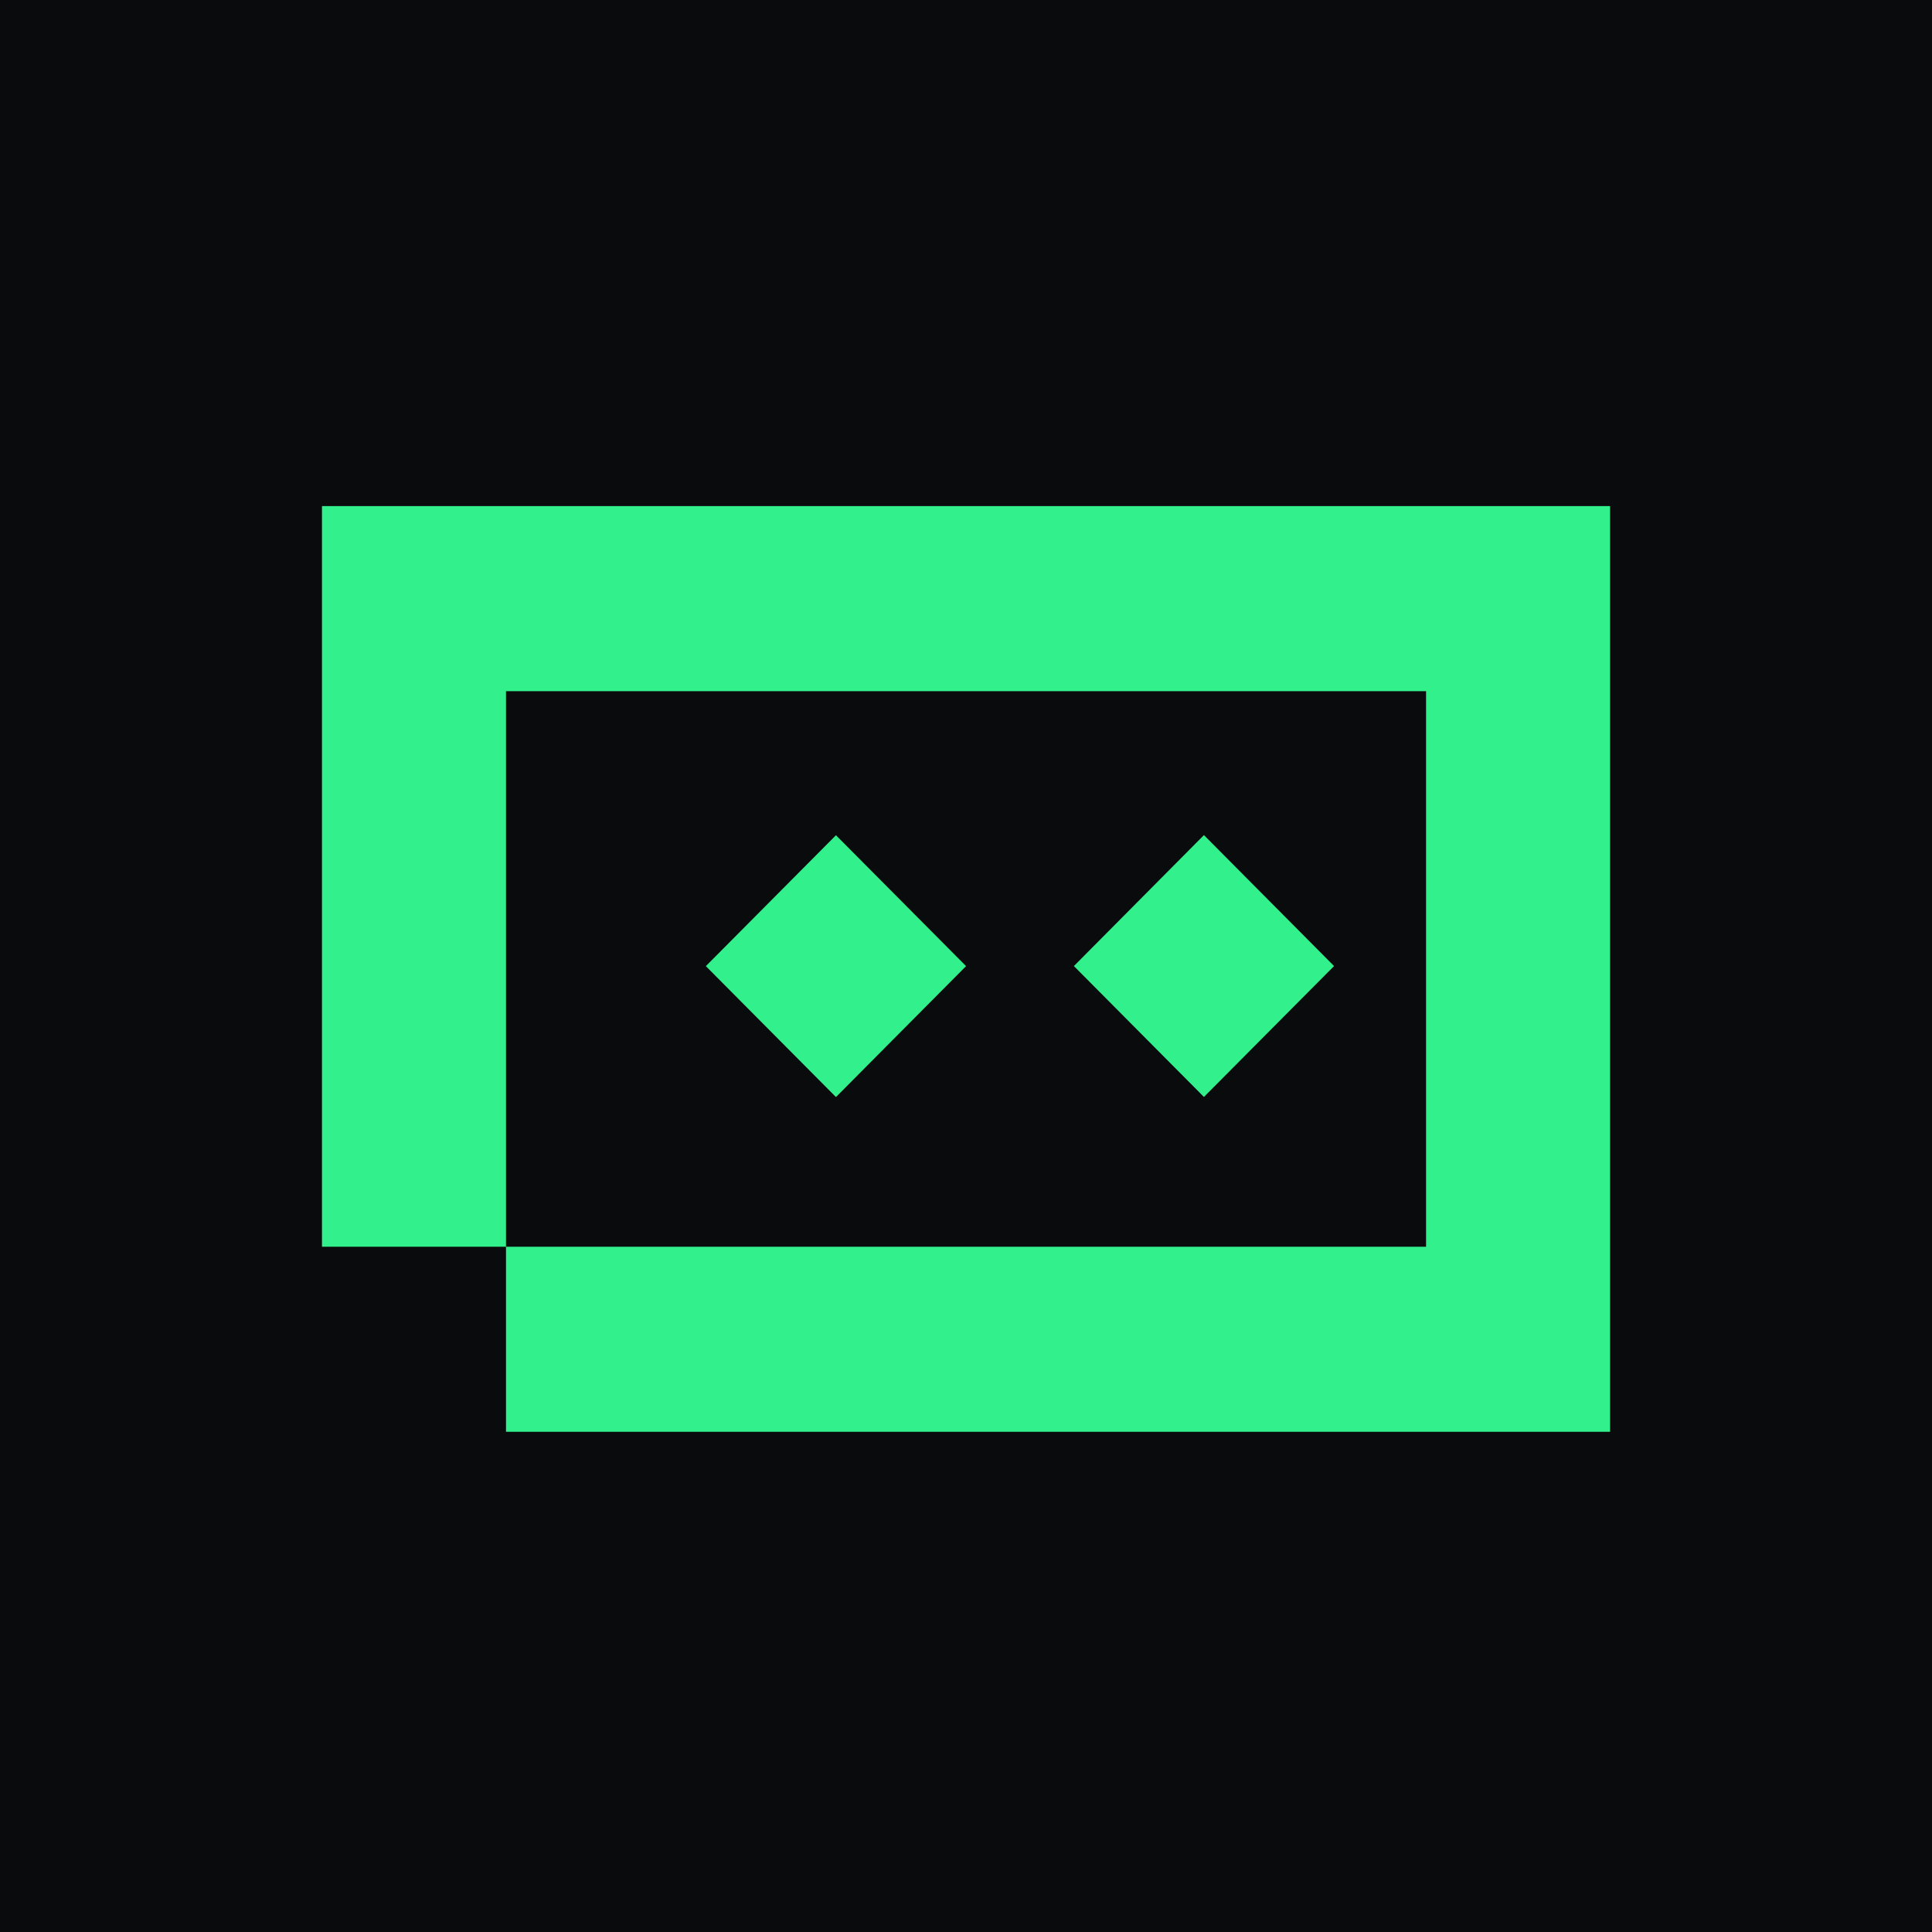
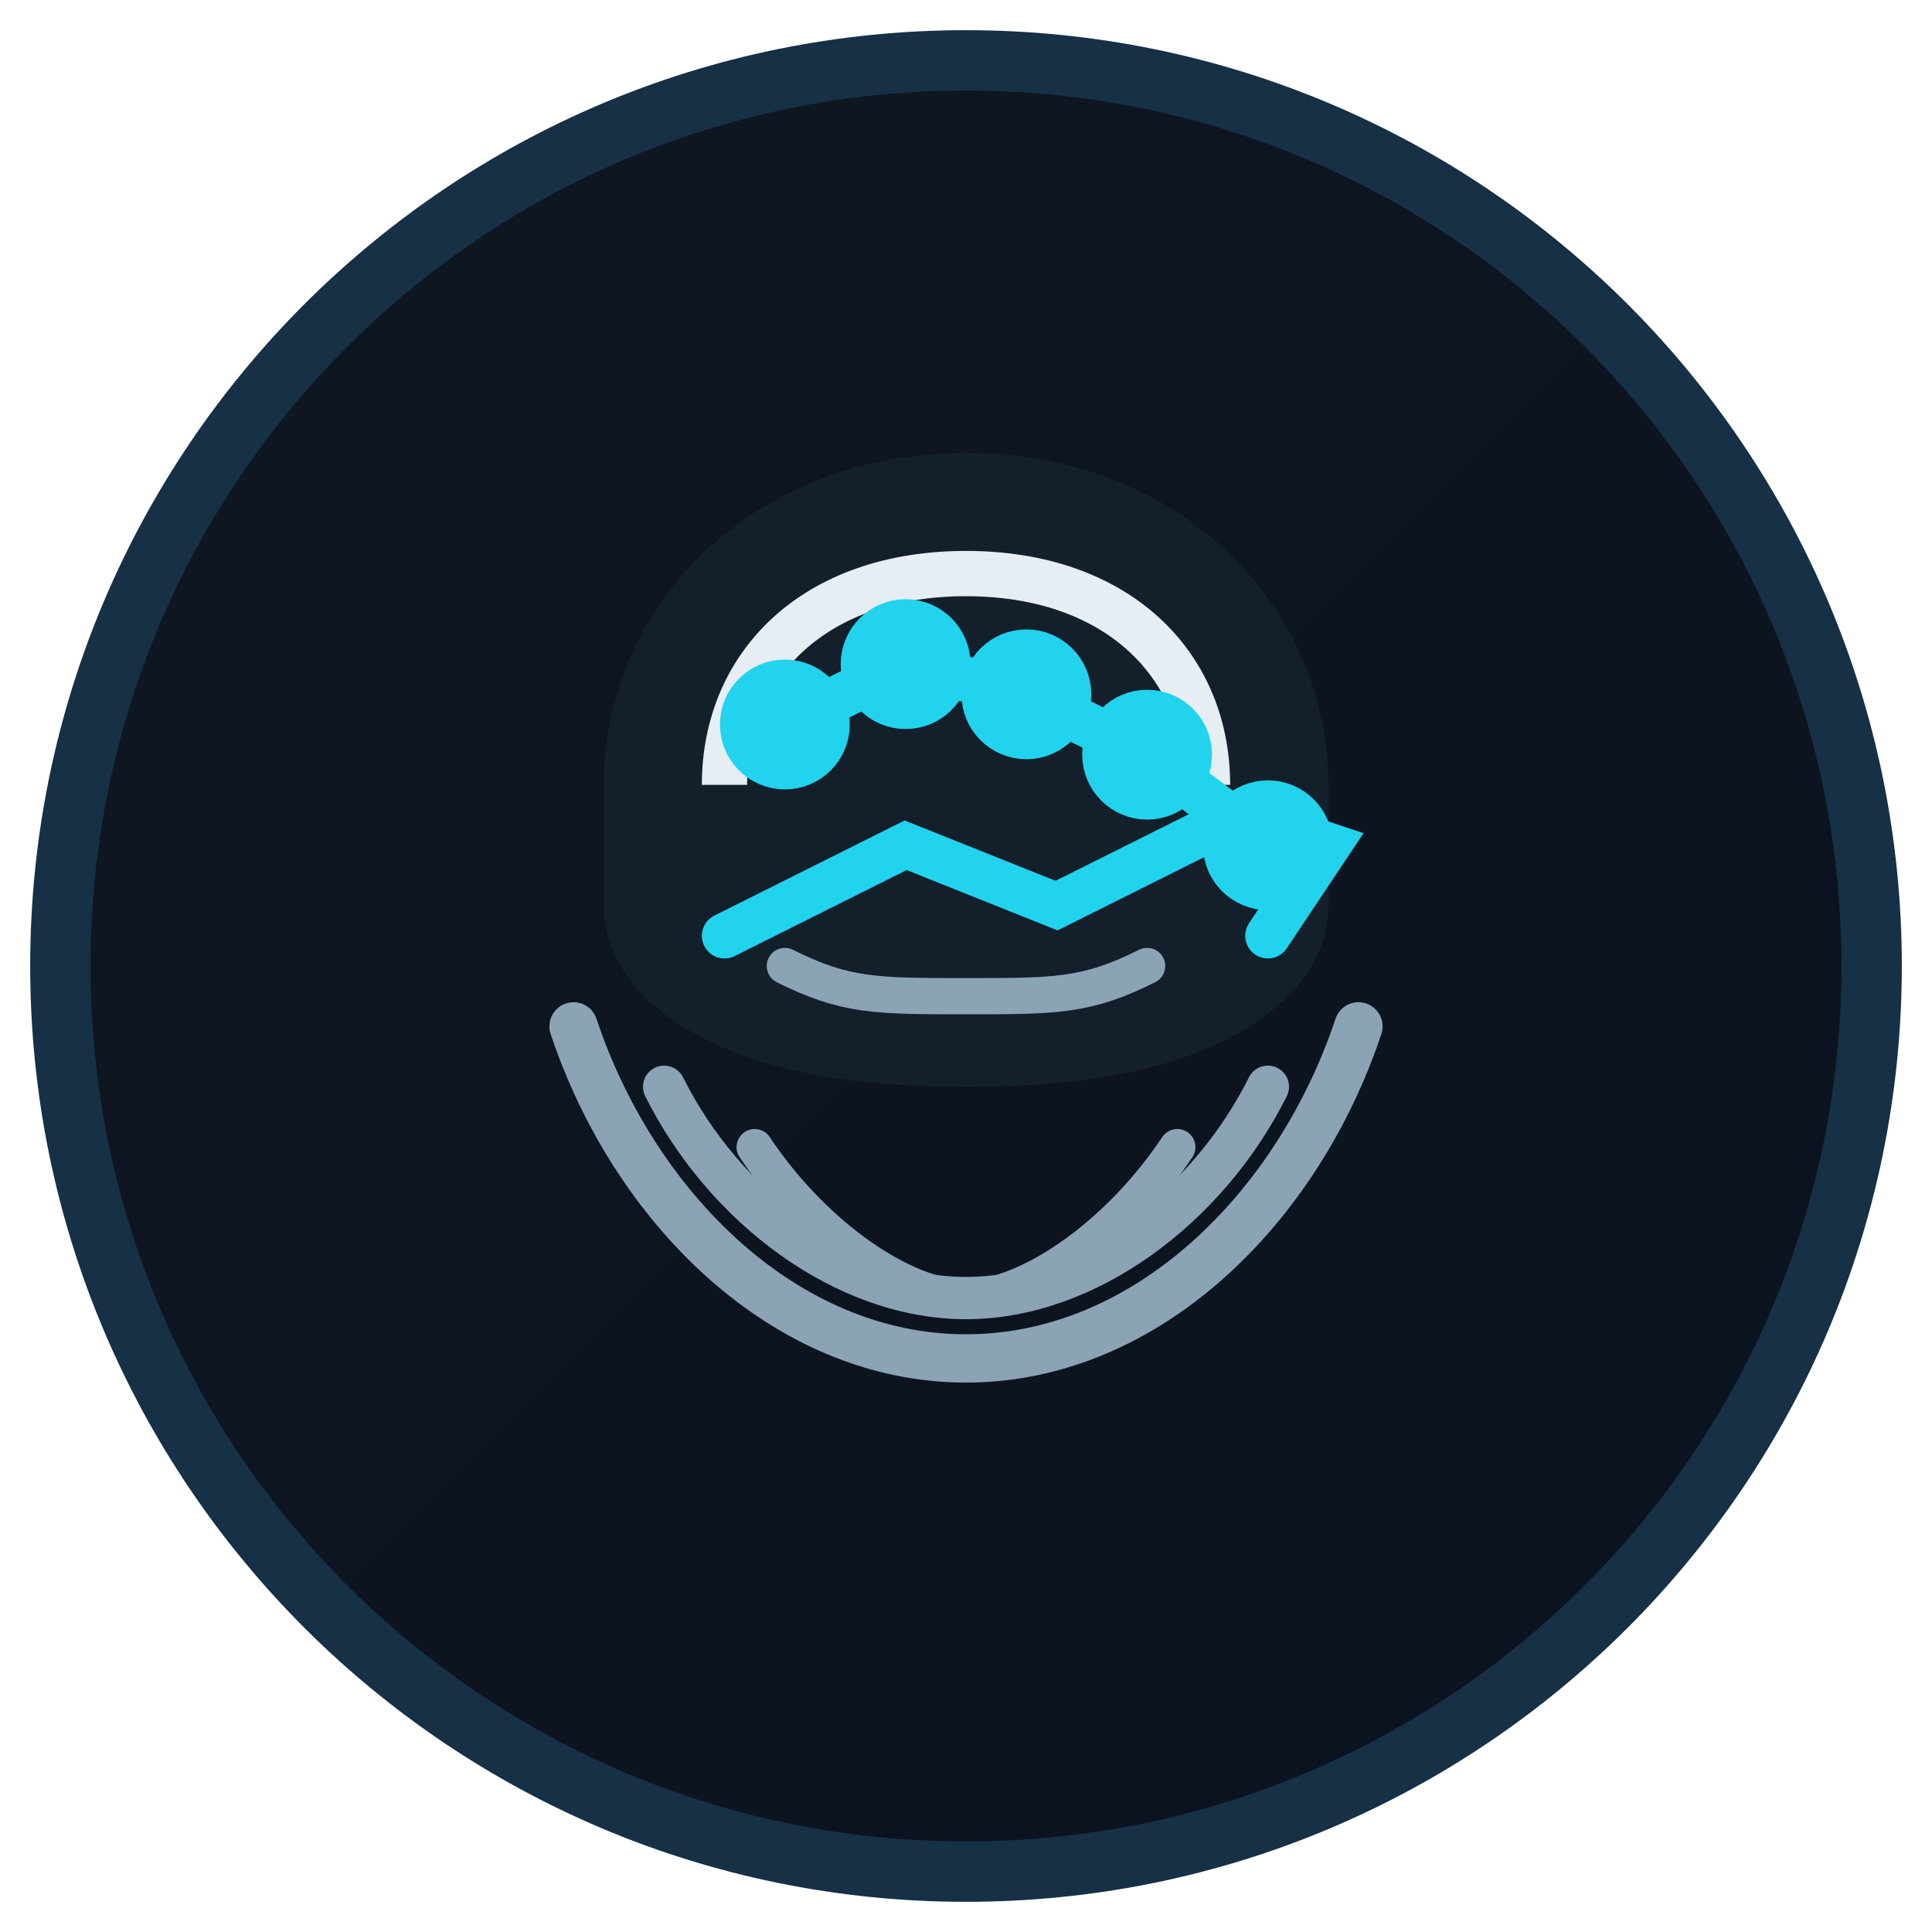
- <svg xmlns="http://www.w3.org/2000/svg" width="32" height="32" viewBox="0 0 32 32" fill="none">
-   <rect width="32" height="32" fill="#0A0B0D" />
-   <path d="M26.668 23.715H8.381V20.65H5.333V8.382H26.668V23.715ZM8.381 20.65H23.62V11.448H8.381V20.65ZM16.001 16.002L13.846 18.171L11.691 16.002L13.846 13.834L16.001 16.002ZM22.096 16.001L19.941 18.169L17.787 16.001L19.941 13.832L22.096 16.001Z" fill="#32F08C" />
+ <svg xmlns="http://www.w3.org/2000/svg" width="64" height="64" viewBox="0 0 64 64">
+   <defs>
+     <linearGradient id="bg" x1="0" y1="0" x2="1" y2="1">
+       <stop offset="0" stop-color="#0F1720" />
+       <stop offset="1" stop-color="#0b1220" />
+     </linearGradient>
+   </defs>
+   <circle cx="32" cy="32" r="30" fill="url(#bg)" stroke="#163046" stroke-width="2" />
+   <path d="M20 26c0-6 5-11 12-11s12 5 12 11v4c0 2-1.5 3.5-3.5 4.5-1.9.9-4.4 1.5-8.5 1.5s-6.6-.6-8.5-1.5C21.5 33.5 20 32 20 30v-4z" fill="#13202B" />
+   <path d="M19 34c2 6 7 11 13 11s11-5 13-11" fill="none" stroke="#8aa4b6" stroke-width="1.6" stroke-linecap="round" />
+   <path d="M22 36c2 4 6 7 10 7s8-3 10-7" fill="none" stroke="#8aa4b6" stroke-width="1.4" stroke-linecap="round" />
+   <path d="M25 38c2 3 5 5 7 5s5-2 7-5" fill="none" stroke="#8aa4b6" stroke-width="1.2" stroke-linecap="round" />
+   <path d="M24 26c0-4 3-7 8-7s8 3 8 7" fill="none" stroke="#E6EDF3" stroke-width="1.5" />
+   <g stroke="#22d3ee" stroke-width="1.5" fill="#22d3ee">
+     <circle cx="26" cy="24" r="1.4" />
+     <circle cx="30" cy="22" r="1.4" />
+     <circle cx="34" cy="23" r="1.4" />
+     <circle cx="38" cy="25" r="1.4" />
+     <path d="M26 24L30 22L34 23L38 25" fill="none" />
+     <circle cx="42" cy="28" r="1.4" />
+     <path d="M38 25L42 28" fill="none" />
+     <path d="M24 31l6-3 5 2 6-3" fill="none" stroke-linecap="round" />
+     <path d="M41 27l3 1-2 3" fill="none" stroke-linecap="round" />
+   </g>
+   <path d="M26 32c2 1 3 1 6 1s4 0 6-1" fill="none" stroke="#8aa4b6" stroke-width="1.2" stroke-linecap="round" />
</svg>
